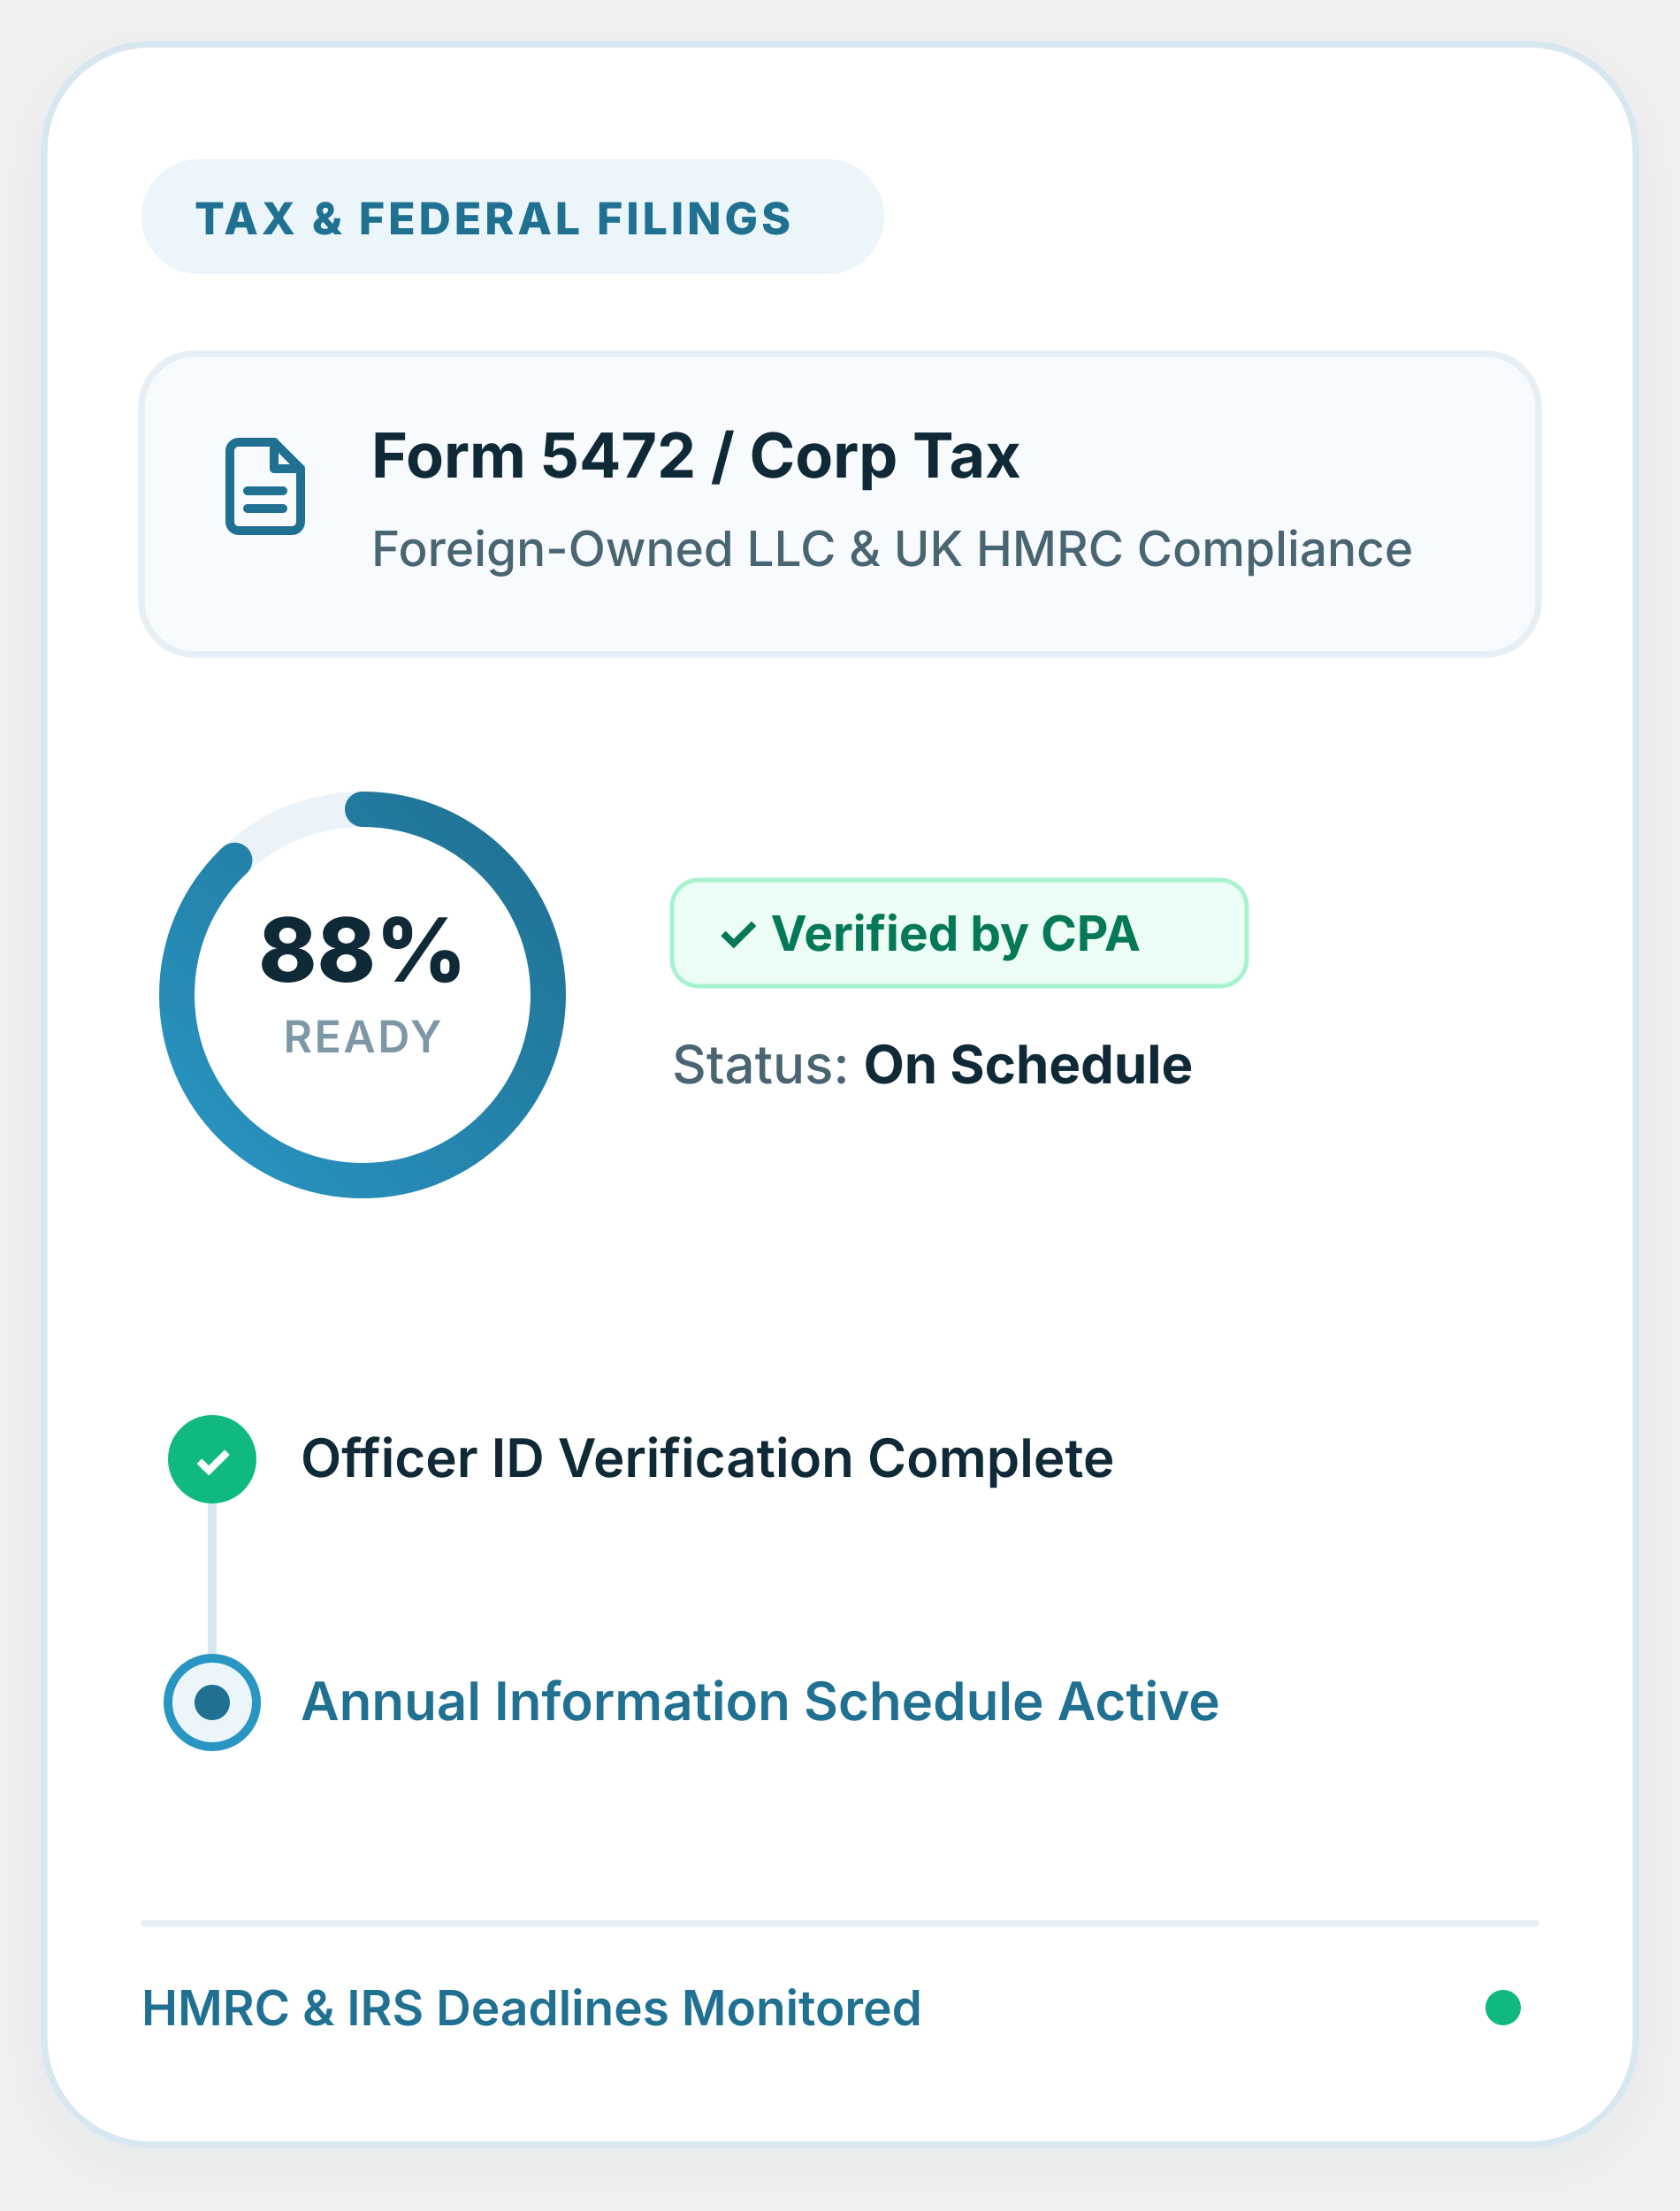
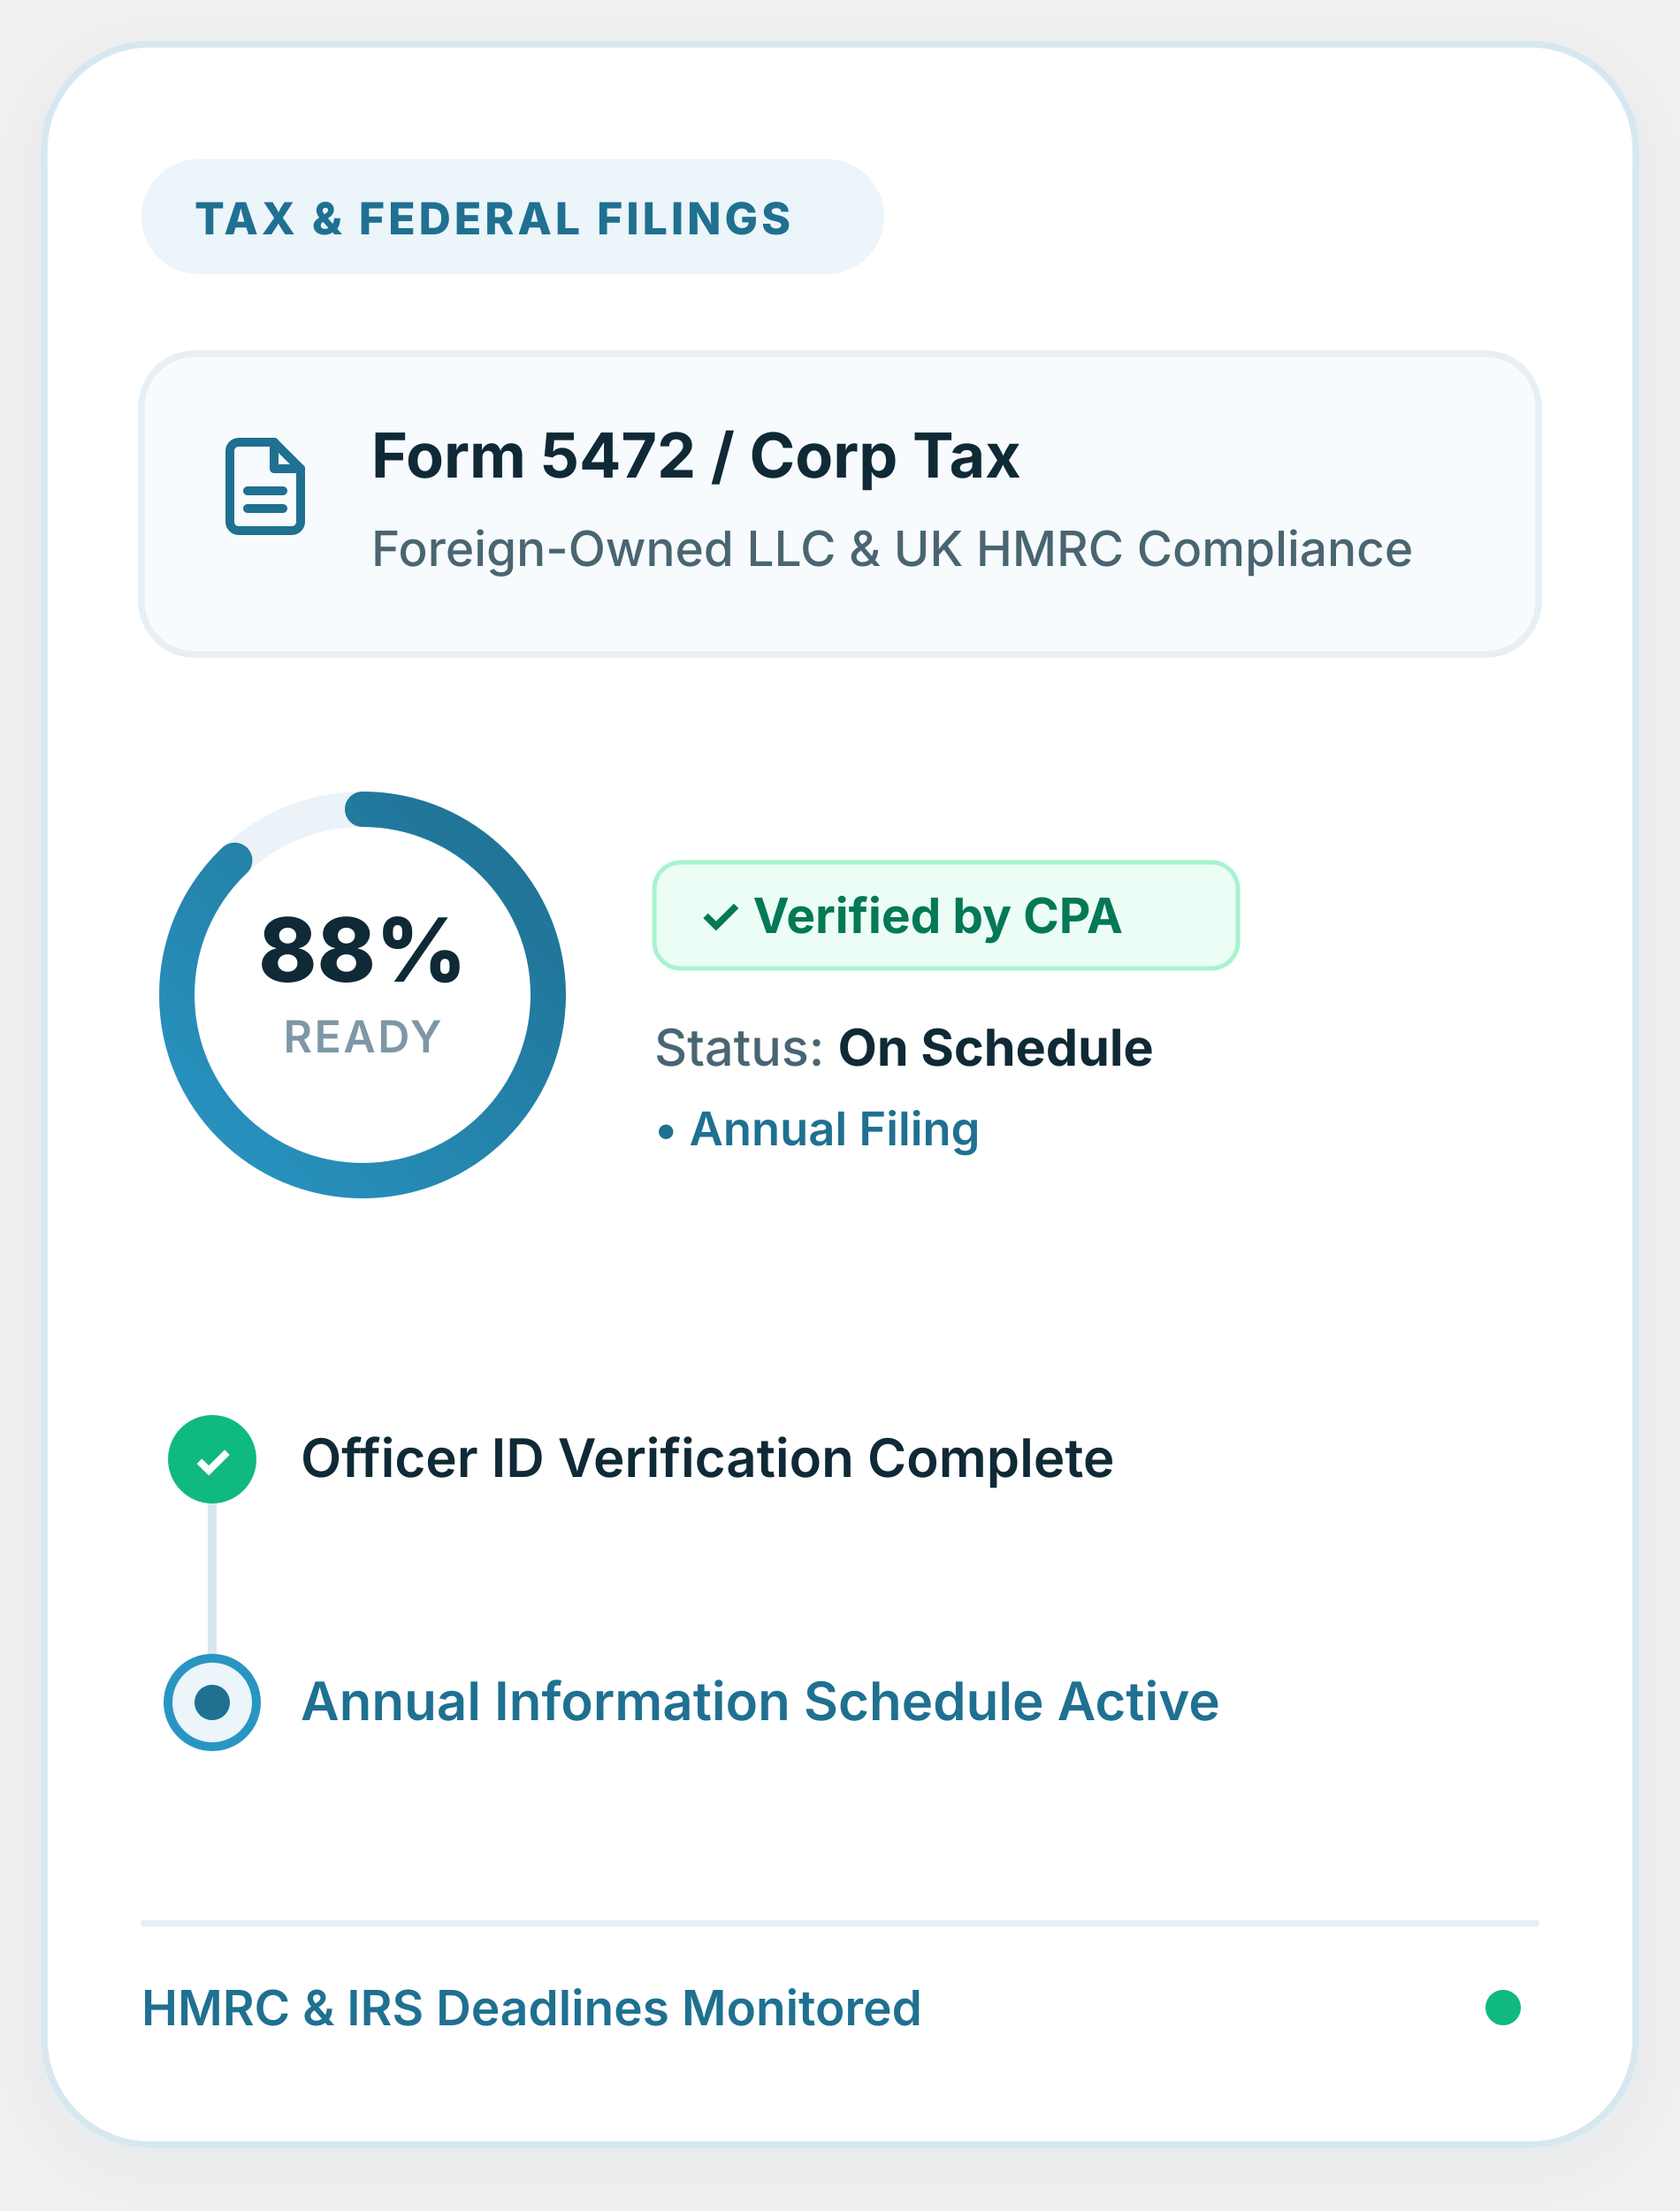
<svg xmlns="http://www.w3.org/2000/svg" viewBox="0 0 380 500" width="380" height="500">
  <defs>
    <filter id="shadowTax" x="-10%" y="-10%" width="120%" height="125%">
      <feDropShadow dx="0" dy="12" stdDeviation="16" flood-color="#0f2936" flood-opacity="0.08" />
      <feDropShadow dx="0" dy="4" stdDeviation="6" flood-color="#1f7091" flood-opacity="0.04" />
    </filter>
    <linearGradient id="taxGrad" x1="0" y1="0" x2="1" y2="1">
      <stop offset="0%" stop-color="#2995C3" />
      <stop offset="100%" stop-color="#1F7091" />
    </linearGradient>
  </defs>
  <rect x="10" y="10" width="360" height="475" rx="24" fill="#FFFFFF" stroke="#D7E7F0" stroke-width="1.5" filter="url(#shadowTax)" />
  <rect x="32" y="36" width="168" height="26" rx="13" fill="#EBF5FA" />
  <text x="44" y="53" font-family="'Plus Jakarta Sans', system-ui, -apple-system, sans-serif" font-size="10" font-weight="800" fill="#1F7091" letter-spacing="0.08em">TAX &amp; FEDERAL FILINGS</text>
  <rect x="32" y="80" width="316" height="68" rx="12" fill="#F8FBFE" stroke="#E6EFF5" stroke-width="1.5" />
  <g transform="translate(48, 98)" stroke="#1F7091" stroke-width="2" fill="none" stroke-linecap="round" stroke-linejoin="round">
    <path d="M14 2H6a2 2 0 0 0-2 2v16a2 2 0 0 0 2 2h12a2 2 0 0 0 2-2V8z" />
    <polyline points="14 2 14 8 20 8" />
    <line x1="16" y1="13" x2="8" y2="13" />
    <line x1="16" y1="17" x2="8" y2="17" />
  </g>
  <text x="84" y="108" font-family="'Plus Jakarta Sans', system-ui, -apple-system, sans-serif" font-size="14" font-weight="700" fill="#0F2936">Form 5472 / Corp Tax</text>
  <text x="84" y="128" font-family="'Inter', system-ui, -apple-system, sans-serif" font-size="11" font-weight="500" fill="#4A6572">Foreign-Owned LLC &amp; UK HMRC Compliance</text>
  <g transform="translate(32, 175)">
    <circle cx="50" cy="50" r="42" fill="none" stroke="#EBF3F8" stroke-width="8" />
    <circle cx="50" cy="50" r="42" fill="none" stroke="url(#taxGrad)" stroke-width="8" stroke-linecap="round" stroke-dasharray="232 264" transform="rotate(-90 50 50)" />
    <text x="50" y="47" text-anchor="middle" font-family="'Plus Jakarta Sans', system-ui, -apple-system, sans-serif" font-size="20" font-weight="800" fill="#0F2936">88%</text>
    <text x="50" y="63" text-anchor="middle" font-family="'Inter', system-ui, -apple-system, sans-serif" font-size="10" font-weight="600" fill="#7E97A6" letter-spacing="0.05em">READY</text>
-     <rect x="120" y="24" width="130" height="24" rx="6" fill="#ECFDF5" stroke="#A7F3D0" stroke-width="1" />
-     <text x="130" y="40" font-family="'Inter', system-ui, -apple-system, sans-serif" font-size="11" font-weight="700" fill="#047857">✓ Verified by CPA</text>
-     <text x="120" y="70" font-family="'Inter', system-ui, -apple-system, sans-serif" font-size="12" font-weight="500" fill="#4A6572">Status: <tspan font-weight="700" fill="#0F2936">On Schedule</tspan>
+     <rect x="116" y="20" width="132" height="24" rx="6" fill="#ECFDF5" stroke="#A7F3D0" stroke-width="1" />
+     <text x="126" y="36" font-family="'Inter', system-ui, -apple-system, sans-serif" font-size="11" font-weight="700" fill="#047857">✓ Verified by CPA</text>
+     <text x="116" y="66" font-family="'Inter', system-ui, -apple-system, sans-serif" font-size="11.5" font-weight="500" fill="#4A6572">Status: <tspan font-weight="700" fill="#0F2936">On Schedule</tspan>
    </text>
+     <text x="116" y="84" font-family="'Inter', system-ui, -apple-system, sans-serif" font-size="10.5" font-weight="600" fill="#1F7091">• Annual Filing</text>
  </g>
  <g transform="translate(32, 310)">
    <line x1="16" y1="20" x2="16" y2="80" stroke="#D7E7F0" stroke-width="2" />
    <circle cx="16" cy="20" r="10" fill="#10B981" />
    <text x="16" y="24" text-anchor="middle" font-family="'Inter', sans-serif" font-size="10" font-weight="800" fill="#FFFFFF">✓</text>
    <text x="36" y="24" font-family="'Inter', sans-serif" font-size="12" font-weight="600" fill="#0F2936">Officer ID Verification Complete</text>
    <circle cx="16" cy="75" r="10" fill="#EBF5FA" stroke="#2995C3" stroke-width="2" />
    <circle cx="16" cy="75" r="4" fill="#1F7091" />
    <text x="36" y="79" font-family="'Inter', sans-serif" font-size="12" font-weight="600" fill="#1F7091">Annual Information Schedule Active</text>
  </g>
  <line x1="32" y1="435" x2="348" y2="435" stroke="#E6EFF5" stroke-width="1.5" />
  <text x="32" y="458" font-family="'Inter', system-ui, -apple-system, sans-serif" font-size="11" font-weight="600" fill="#1F7091">HMRC &amp; IRS Deadlines Monitored</text>
  <circle cx="340" cy="454" r="4" fill="#10B981" />
</svg>
